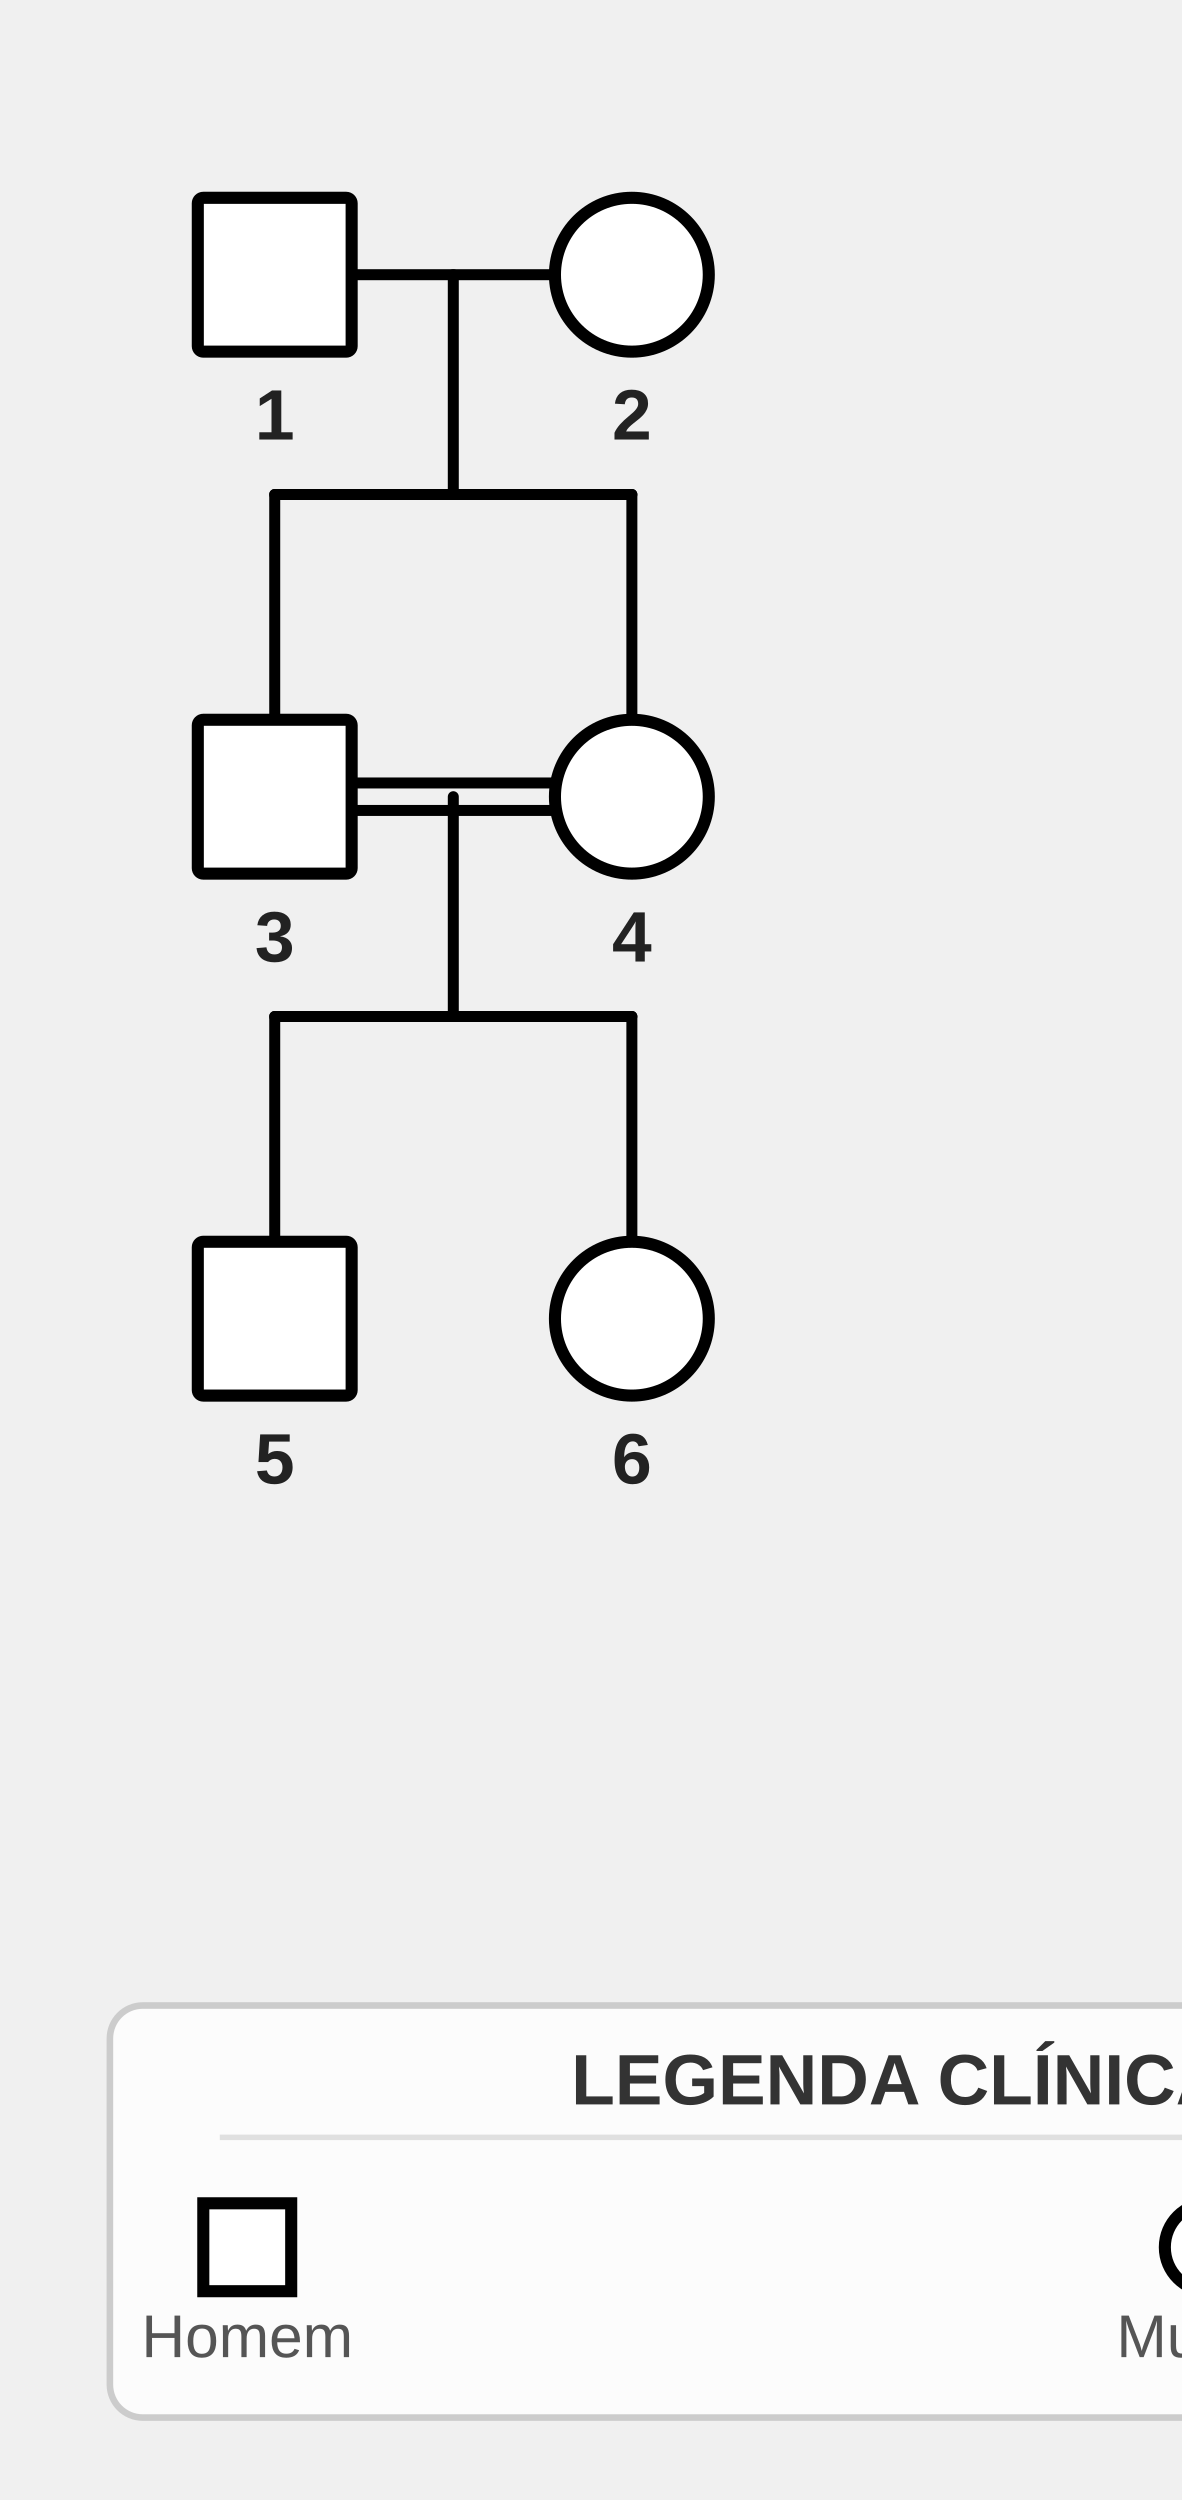
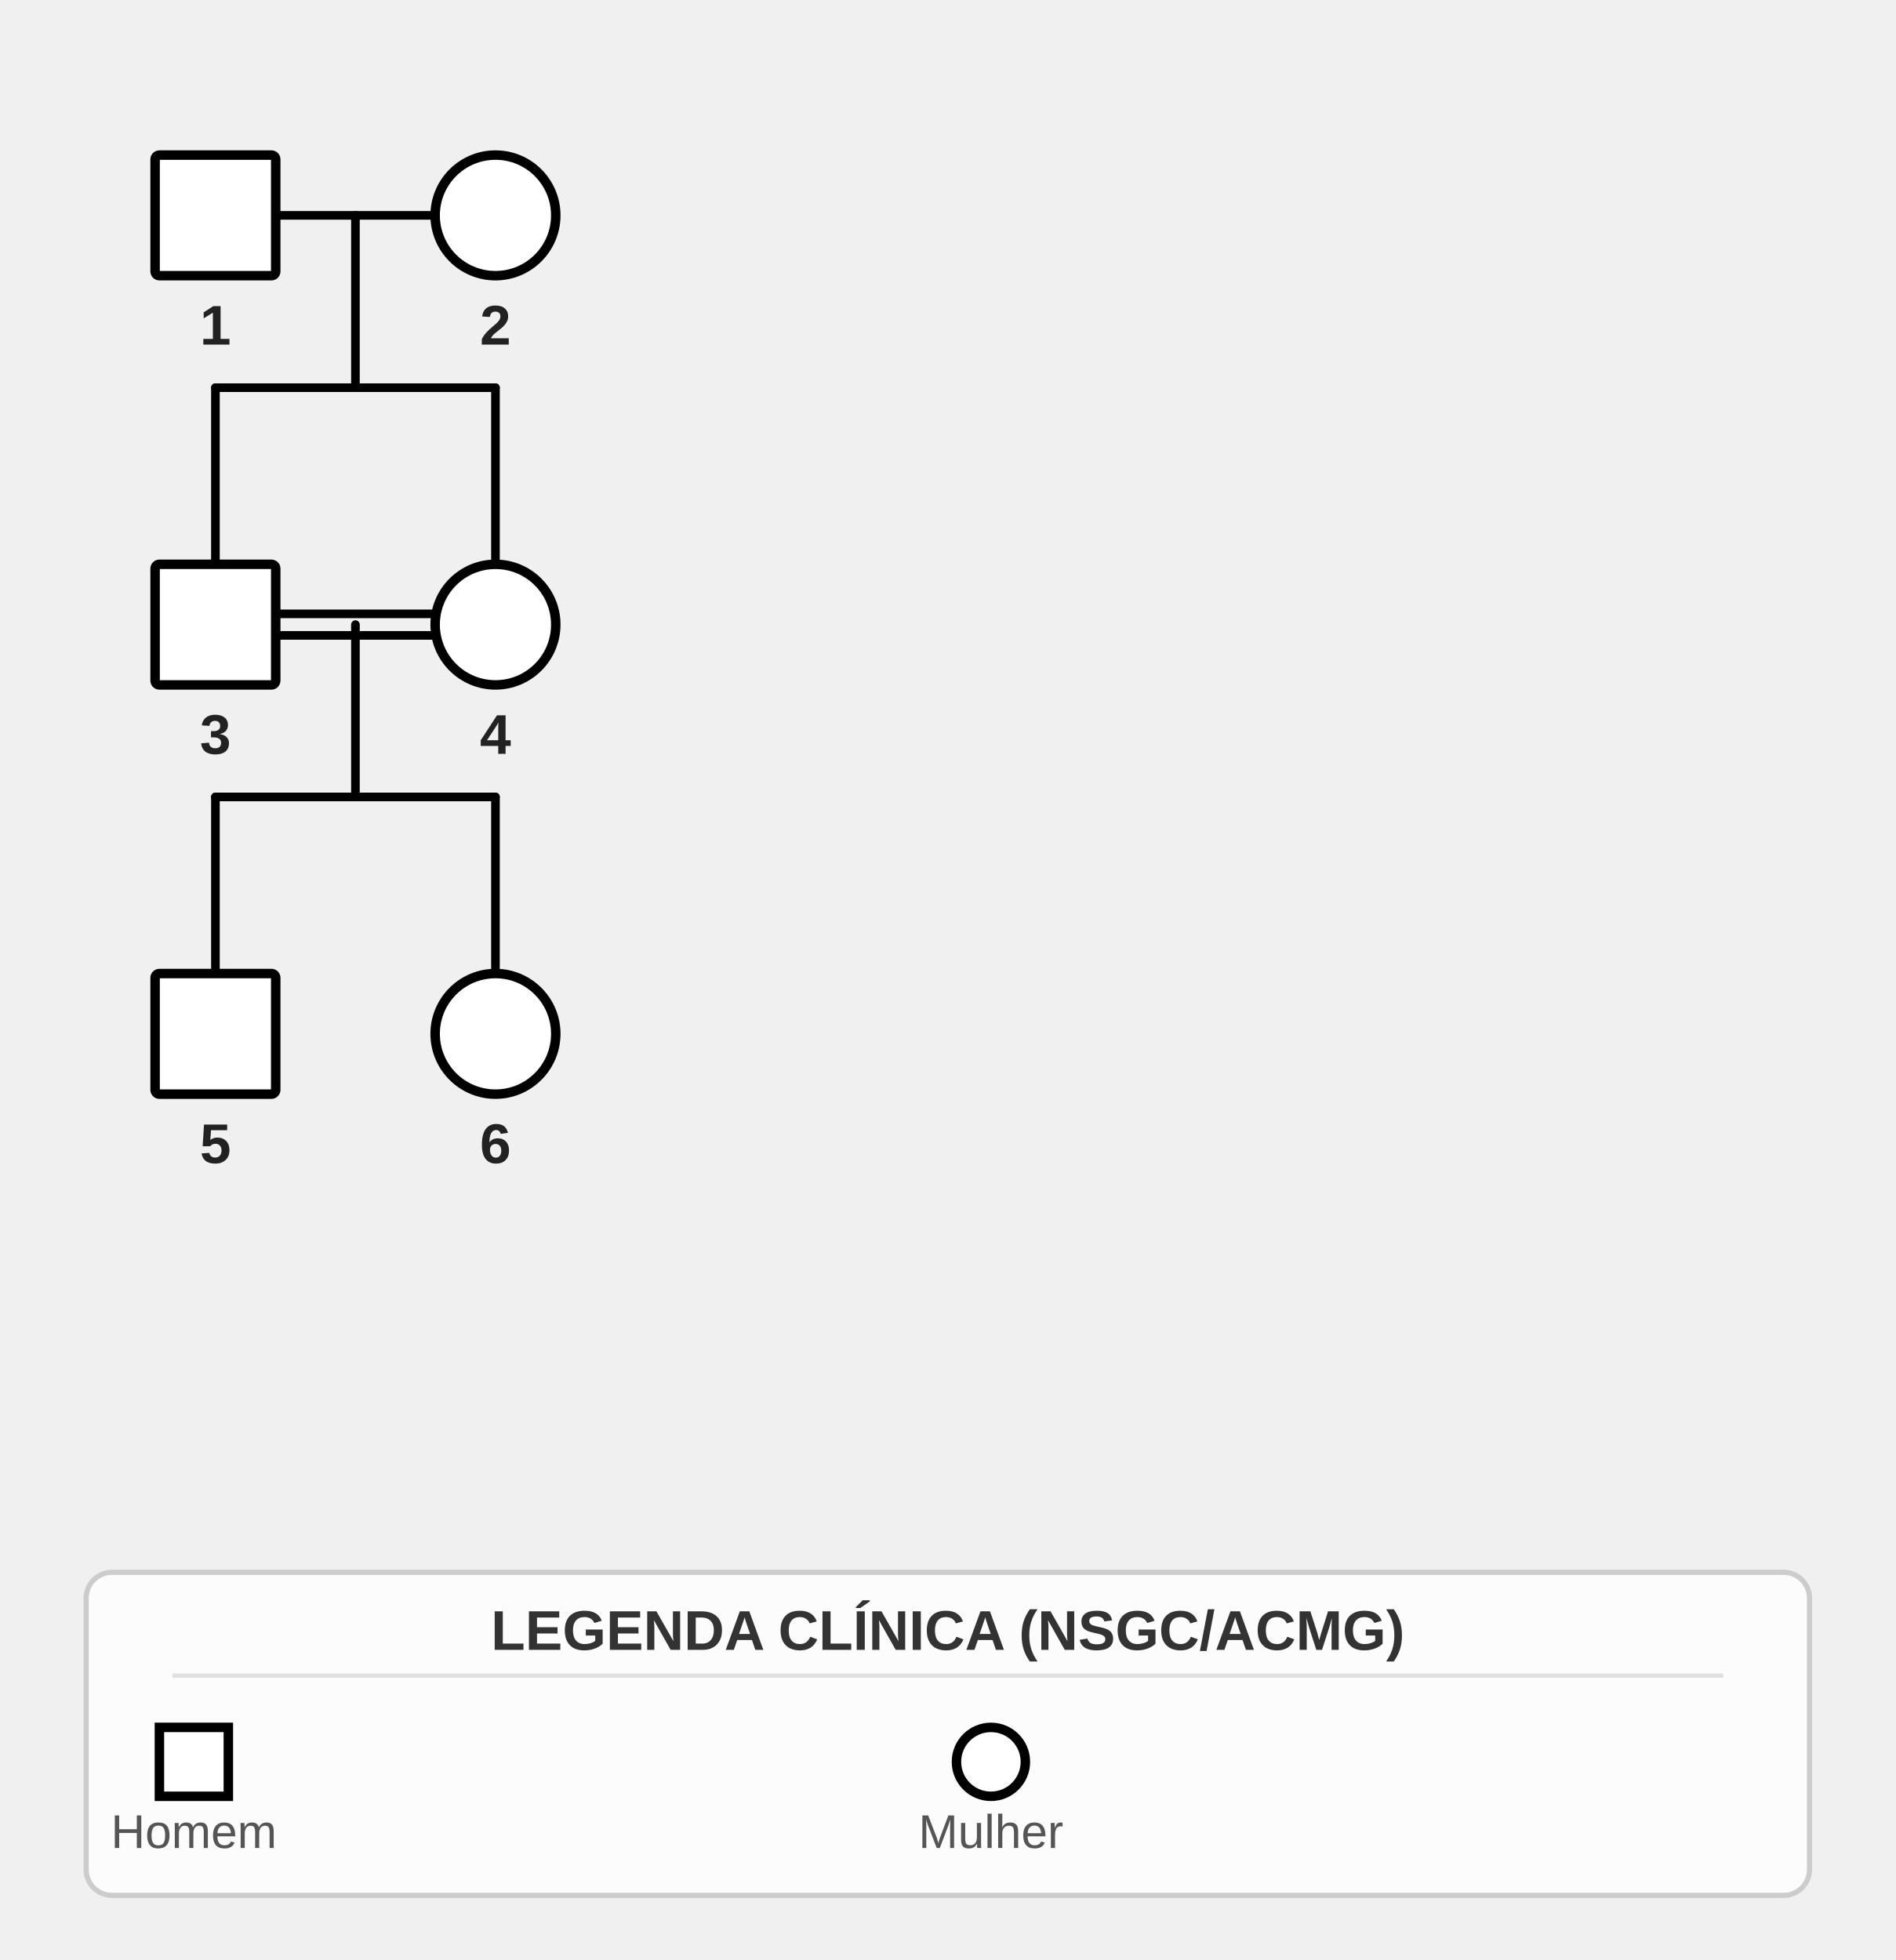
- <svg xmlns="http://www.w3.org/2000/svg" viewBox="0 0 215.0 455.0" width="215.0" height="455.0">
+ <svg xmlns="http://www.w3.org/2000/svg" viewBox="0 0 440.0 455.0" width="440.0" height="455.0">
  <style>
    .sym { stroke: #000000; stroke-width: 2.2; fill: #ffffff; }
    .sym-aff { stroke: #000000; stroke-width: 2.2; fill: #000000; }
    .kin-line { stroke: #000000; stroke-width: 2.0; stroke-linecap: round; }
    .consanguinity-line { stroke: #000000; stroke-width: 2.0; }
    .deceased-slash { stroke: #000000; stroke-width: 2.2; }
    .proband-arrow { stroke: #000000; stroke-width: 2.2; fill: none; }
+     .twin-line { stroke: #000000; stroke-width: 2.0; stroke-linecap: round; }
+     .mz-bar { stroke: #000000; stroke-width: 2.0; stroke-linecap: round; }
    .lbl { font-family: 'Liberation Sans', sans-serif; font-size: 13px; font-weight: bold; text-anchor: middle; fill: #222222; }
    .proband-lbl { font-family: 'Liberation Sans', sans-serif; font-size: 13px; font-weight: bold; fill: #000000; }
    .legend-title { font-family: 'Liberation Sans', sans-serif; font-size: 13px; font-weight: bold; text-anchor: middle; fill: #333333; }
    .legend-lbl { font-family: 'Liberation Sans', sans-serif; font-size: 11px; text-anchor: middle; fill: #555555; }
  </style>
  <line class="kin-line marriage-line" x1="50.0" y1="50.0" x2="115.0" y2="50.0" />
  <line class="kin-line" x1="82.5" y1="50.0" x2="82.5" y2="90.0" />
  <line class="kin-line" x1="50.0" y1="90.0" x2="115.0" y2="90.0" />
  <line class="kin-line" x1="50.0" y1="90.0" x2="50.0" y2="131.0" />
  <line class="kin-line" x1="115.0" y1="90.0" x2="115.0" y2="131.0" />
  <line class="consanguinity-line" x1="50.0" y1="142.5" x2="115.0" y2="142.5" />
  <line class="consanguinity-line" x1="50.0" y1="147.5" x2="115.0" y2="147.5" />
  <line class="kin-line" x1="82.5" y1="145.0" x2="82.5" y2="185.0" />
  <line class="kin-line" x1="50.0" y1="185.0" x2="115.0" y2="185.0" />
  <line class="kin-line" x1="50.0" y1="185.0" x2="50.0" y2="226.0" />
  <line class="kin-line" x1="115.0" y1="185.0" x2="115.0" y2="226.0" />
  <rect class="sym" x="36.0" y="36.0" width="28" height="28" rx="1" />
  <text class="lbl" x="50.0" y="80.0">1</text>
  <circle class="sym" cx="115.0" cy="50.0" r="14" />
  <text class="lbl" x="115.0" y="80.0">2</text>
  <rect class="sym" x="36.0" y="131.0" width="28" height="28" rx="1" />
  <text class="lbl" x="50.0" y="175.0">3</text>
  <circle class="sym" cx="115.0" cy="145.0" r="14" />
  <text class="lbl" x="115.0" y="175.0">4</text>
  <rect class="sym" x="36.0" y="226.0" width="28" height="28" rx="1" />
  <text class="lbl" x="50.0" y="270.0">5</text>
  <circle class="sym" cx="115.0" cy="240.0" r="14" />
  <text class="lbl" x="115.0" y="270.0">6</text>
  <g class="card-legend">
-     <rect x="20.0" y="365.0" width="380.0" height="75.0" rx="6" fill="#fcfcfc" stroke="#cccccc" stroke-width="1.2" />
-     <text class="legend-title" x="210.0" y="383.0">LEGENDA CLÍNICA (NSGC/ACMG)</text>
-     <line x1="40.0" y1="389.0" x2="380.0" y2="389.0" stroke="#e0e0e0" stroke-width="1" />
+     <rect x="20.0" y="365.0" width="400.0" height="75.0" rx="6" fill="#fcfcfc" stroke="#cccccc" stroke-width="1.2" />
+     <text class="legend-title" x="220.0" y="383.0">LEGENDA CLÍNICA (NSGC/ACMG)</text>
+     <line x1="40.0" y1="389.0" x2="400.0" y2="389.0" stroke="#e0e0e0" stroke-width="1" />
    <rect class="sym" x="37.0" y="401.0" width="16" height="16" />
    <text class="legend-lbl" x="45.0" y="429.0">Homem</text>
-     <circle class="sym" cx="220.0" cy="409.0" r="8" />
-     <text class="legend-lbl" x="220.0" y="429.0">Mulher</text>
+     <circle class="sym" cx="230.0" cy="409.0" r="8" />
+     <text class="legend-lbl" x="230.0" y="429.0">Mulher</text>
  </g>
</svg>
